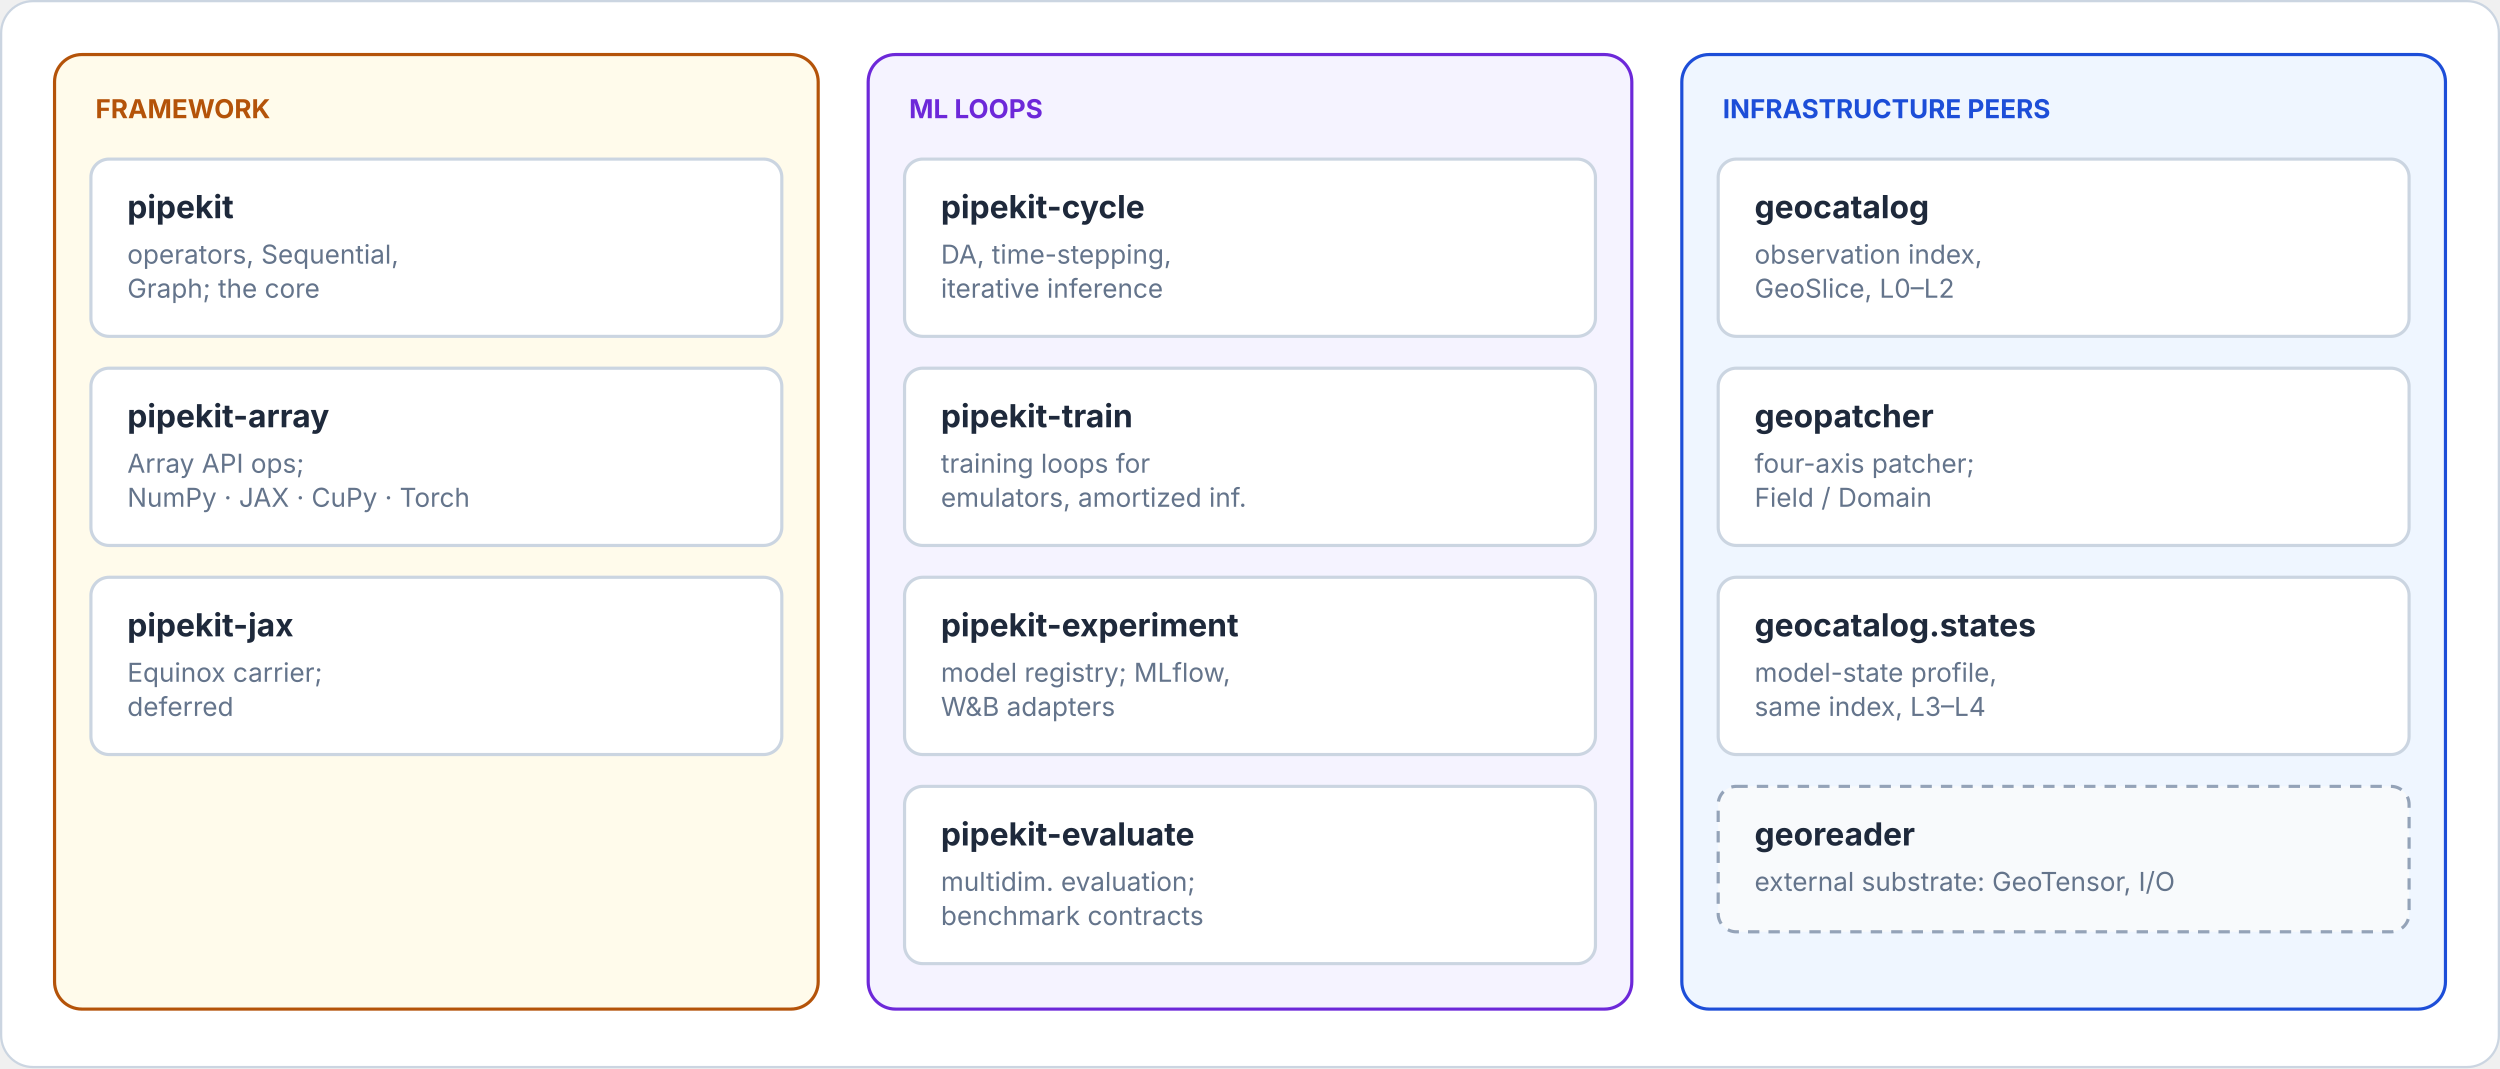
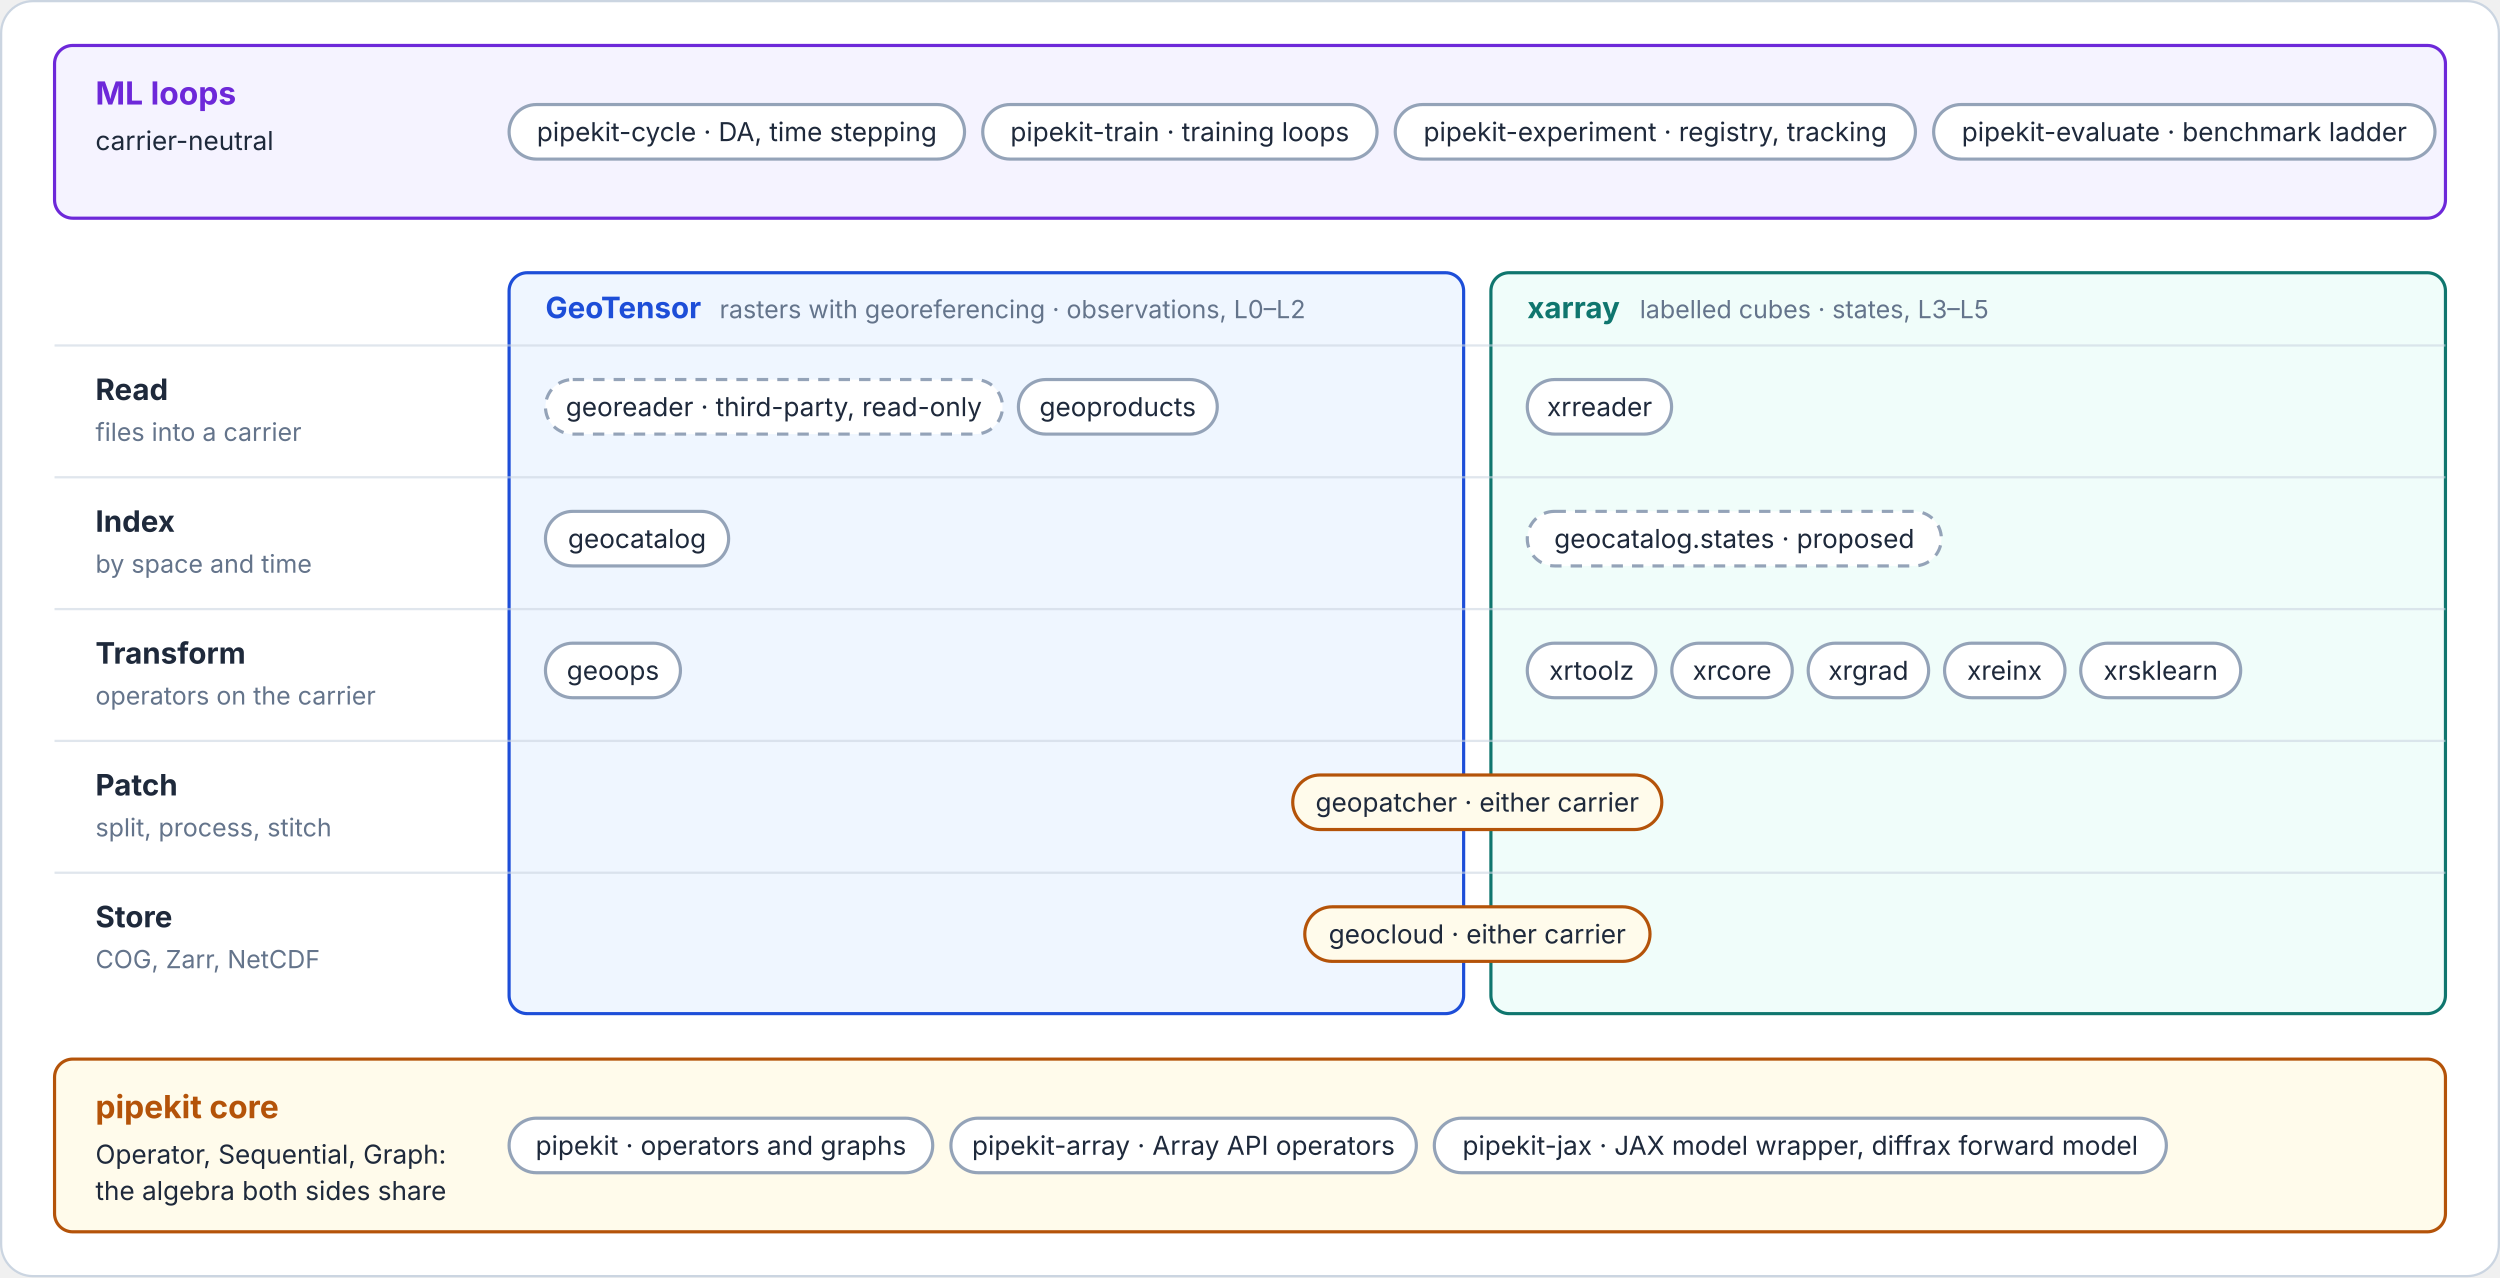
- <svg xmlns="http://www.w3.org/2000/svg" viewBox="0 0 1100 470" width="1100" height="470" role="img" aria-label="Tier 4 zoomed in: the pipekit framework packages, the ML loop packages built on them, and the infrastructure peers that index and patch data." font-family="Inter, 'Helvetica Neue', Arial, 'DejaVu Sans', sans-serif">
+ <svg xmlns="http://www.w3.org/2000/svg" viewBox="0 0 1100 562" width="1100" height="562" role="img" aria-label="GeoStack zoomed in: one pipekit core at the bottom; above it two carriers side by side, GeoTensor for observations and xarray for states, row by row by job (read, index, transform, patch, store); carrier-neutral ML loops on top." font-family="Inter, 'Helvetica Neue', Arial, 'DejaVu Sans', sans-serif">
  <defs />
-   <rect x="0.5" y="0.5" width="1099" height="469" rx="14" fill="#ffffff" stroke="#cbd5e1" />
-   <rect x="24.0" y="24.0" width="336.0" height="420.0" rx="12" fill="#fffbeb" stroke="#b45309" stroke-width="1.4" />
-   <text x="42.0" y="52.0" font-size="11.5" fill="#b45309" text-anchor="start" font-weight="700">FRAMEWORK</text>
-   <rect x="40.0" y="70.0" width="304.0" height="78.0" rx="8" fill="#ffffff" stroke="#cbd5e1" stroke-width="1.4" />
-   <text x="56.0" y="96.0" font-size="14" fill="#1e293b" text-anchor="start" font-weight="700">pipekit</text>
-   <text x="56.0" y="116.0" font-size="11.5" fill="#64748b" text-anchor="start" font-weight="400">operators, Sequential,</text>
-   <text x="56.0" y="131.0" font-size="11.5" fill="#64748b" text-anchor="start" font-weight="400">Graph; the core</text>
-   <rect x="40.0" y="162.0" width="304.0" height="78.0" rx="8" fill="#ffffff" stroke="#cbd5e1" stroke-width="1.4" />
-   <text x="56.0" y="188.0" font-size="14" fill="#1e293b" text-anchor="start" font-weight="700">pipekit-array</text>
-   <text x="56.0" y="208.0" font-size="11.5" fill="#64748b" text-anchor="start" font-weight="400">Array API ops;</text>
-   <text x="56.0" y="223.0" font-size="11.5" fill="#64748b" text-anchor="start" font-weight="400">NumPy · JAX · CuPy · Torch</text>
-   <rect x="40.0" y="254.0" width="304.0" height="78.0" rx="8" fill="#ffffff" stroke="#cbd5e1" stroke-width="1.4" />
-   <text x="56.0" y="280.0" font-size="14" fill="#1e293b" text-anchor="start" font-weight="700">pipekit-jax</text>
-   <text x="56.0" y="300.0" font-size="11.5" fill="#64748b" text-anchor="start" font-weight="400">Equinox carrier;</text>
-   <text x="56.0" y="315.0" font-size="11.5" fill="#64748b" text-anchor="start" font-weight="400">deferred</text>
-   <rect x="382.0" y="24.0" width="336.0" height="420.0" rx="12" fill="#f5f3ff" stroke="#6d28d9" stroke-width="1.4" />
-   <text x="400.0" y="52.0" font-size="11.5" fill="#6d28d9" text-anchor="start" font-weight="700">ML LOOPS</text>
-   <rect x="398.0" y="70.0" width="304.0" height="78.0" rx="8" fill="#ffffff" stroke="#cbd5e1" stroke-width="1.4" />
-   <text x="414.0" y="96.0" font-size="14" fill="#1e293b" text-anchor="start" font-weight="700">pipekit-cycle</text>
-   <text x="414.0" y="116.0" font-size="11.5" fill="#64748b" text-anchor="start" font-weight="400">DA, time-stepping,</text>
-   <text x="414.0" y="131.0" font-size="11.5" fill="#64748b" text-anchor="start" font-weight="400">iterative inference</text>
-   <rect x="398.0" y="162.0" width="304.0" height="78.0" rx="8" fill="#ffffff" stroke="#cbd5e1" stroke-width="1.4" />
-   <text x="414.0" y="188.0" font-size="14" fill="#1e293b" text-anchor="start" font-weight="700">pipekit-train</text>
-   <text x="414.0" y="208.0" font-size="11.5" fill="#64748b" text-anchor="start" font-weight="400">training loops for</text>
-   <text x="414.0" y="223.0" font-size="11.5" fill="#64748b" text-anchor="start" font-weight="400">emulators, amortized inf.</text>
-   <rect x="398.0" y="254.0" width="304.0" height="78.0" rx="8" fill="#ffffff" stroke="#cbd5e1" stroke-width="1.4" />
-   <text x="414.0" y="280.0" font-size="14" fill="#1e293b" text-anchor="start" font-weight="700">pipekit-experiment</text>
-   <text x="414.0" y="300.0" font-size="11.5" fill="#64748b" text-anchor="start" font-weight="400">model registry; MLflow,</text>
-   <text x="414.0" y="315.0" font-size="11.5" fill="#64748b" text-anchor="start" font-weight="400">W&amp;B adapters</text>
-   <rect x="398.0" y="346.0" width="304.0" height="78.0" rx="8" fill="#ffffff" stroke="#cbd5e1" stroke-width="1.4" />
-   <text x="414.0" y="372.0" font-size="14" fill="#1e293b" text-anchor="start" font-weight="700">pipekit-evaluate</text>
-   <text x="414.0" y="392.0" font-size="11.5" fill="#64748b" text-anchor="start" font-weight="400">multidim. evaluation;</text>
-   <text x="414.0" y="407.0" font-size="11.5" fill="#64748b" text-anchor="start" font-weight="400">benchmark contracts</text>
-   <rect x="740.0" y="24.0" width="336.0" height="420.0" rx="12" fill="#eff6ff" stroke="#1d4ed8" stroke-width="1.4" />
-   <text x="758.0" y="52.0" font-size="11.5" fill="#1d4ed8" text-anchor="start" font-weight="700">INFRASTRUCTURE PEERS</text>
-   <rect x="756.0" y="70.0" width="304.0" height="78.0" rx="8" fill="#ffffff" stroke="#cbd5e1" stroke-width="1.4" />
-   <text x="772.0" y="96.0" font-size="14" fill="#1e293b" text-anchor="start" font-weight="700">geocatalog</text>
-   <text x="772.0" y="116.0" font-size="11.5" fill="#64748b" text-anchor="start" font-weight="400">observation index,</text>
-   <text x="772.0" y="131.0" font-size="11.5" fill="#64748b" text-anchor="start" font-weight="400">GeoSlice, L0–L2</text>
-   <rect x="756.0" y="162.0" width="304.0" height="78.0" rx="8" fill="#ffffff" stroke="#cbd5e1" stroke-width="1.4" />
-   <text x="772.0" y="188.0" font-size="14" fill="#1e293b" text-anchor="start" font-weight="700">geopatcher</text>
-   <text x="772.0" y="208.0" font-size="11.5" fill="#64748b" text-anchor="start" font-weight="400">four-axis patcher;</text>
-   <text x="772.0" y="223.0" font-size="11.5" fill="#64748b" text-anchor="start" font-weight="400">Field / Domain</text>
-   <rect x="756.0" y="254.0" width="304.0" height="78.0" rx="8" fill="#ffffff" stroke="#cbd5e1" stroke-width="1.4" />
-   <text x="772.0" y="280.0" font-size="14" fill="#1e293b" text-anchor="start" font-weight="700">geocatalog.states</text>
-   <text x="772.0" y="300.0" font-size="11.5" fill="#64748b" text-anchor="start" font-weight="400">model-state profile,</text>
-   <text x="772.0" y="315.0" font-size="11.5" fill="#64748b" text-anchor="start" font-weight="400">same index, L3–L4</text>
-   <rect x="756.0" y="346.0" width="304.0" height="64.0" rx="8" fill="#f8fafc" stroke="#94a3b8" stroke-width="1.4" stroke-dasharray="5 4" />
-   <text x="772.0" y="372.0" font-size="14" fill="#1e293b" text-anchor="start" font-weight="700">georeader</text>
-   <text x="772.0" y="392.0" font-size="11.5" fill="#64748b" text-anchor="start" font-weight="400">external substrate: GeoTensor, I/O</text>
+   <rect x="0.5" y="0.5" width="1099" height="561" rx="14" fill="#ffffff" stroke="#cbd5e1" />
+   <rect x="24.0" y="20.0" width="1052.0" height="76.0" rx="8" fill="#f5f3ff" stroke="#6d28d9" stroke-width="1.4" />
+   <text x="42.0" y="46.0" font-size="14" fill="#6d28d9" text-anchor="start" font-weight="700">ML loops</text>
+   <text x="42.0" y="66.0" font-size="11.5" fill="#1e293b" text-anchor="start" font-weight="400">carrier-neutral</text>
+   <rect x="224.0" y="46.0" width="200.4" height="24.0" rx="12.0" fill="#ffffff" stroke="#94a3b8" stroke-width="1.4" />
+   <text x="324.2" y="62.1" font-size="11.5" fill="#1e293b" text-anchor="middle" font-weight="400">pipekit-cycle · DA, time stepping</text>
+   <rect x="432.4" y="46.0" width="173.5" height="24.0" rx="12.0" fill="#ffffff" stroke="#94a3b8" stroke-width="1.4" />
+   <text x="519.1" y="62.1" font-size="11.5" fill="#1e293b" text-anchor="middle" font-weight="400">pipekit-train · training loops</text>
+   <rect x="613.9" y="46.0" width="228.9" height="24.0" rx="12.0" fill="#ffffff" stroke="#94a3b8" stroke-width="1.4" />
+   <text x="728.3" y="62.1" font-size="11.5" fill="#1e293b" text-anchor="middle" font-weight="400">pipekit-experiment · registry, tracking</text>
+   <rect x="850.8" y="46.0" width="220.6" height="24.0" rx="12.0" fill="#ffffff" stroke="#94a3b8" stroke-width="1.4" />
+   <text x="961.1" y="62.1" font-size="11.5" fill="#1e293b" text-anchor="middle" font-weight="400">pipekit-evaluate · benchmark ladder</text>
+   <rect x="224.0" y="120.0" width="420.0" height="326.0" rx="8" fill="#eff6ff" stroke="#1d4ed8" stroke-width="1.4" />
+   <text x="240.0" y="140.0" font-size="13" fill="#1d4ed8" text-anchor="start" font-weight="700">GeoTensor</text>
+   <text x="316.6" y="140.0" font-size="11" fill="#64748b" text-anchor="start" font-weight="400">rasters with georeferencing · observations, L0–L2</text>
+   <rect x="656.0" y="120.0" width="420.0" height="326.0" rx="8" fill="#f0fdfa" stroke="#0f766e" stroke-width="1.4" />
+   <text x="672.0" y="140.0" font-size="13" fill="#0f766e" text-anchor="start" font-weight="700">xarray</text>
+   <text x="721.5" y="140.0" font-size="11" fill="#64748b" text-anchor="start" font-weight="400">labelled cubes · states, L3–L5</text>
+   <line x1="24" y1="152" x2="1076" y2="152" stroke="#cbd5e1" stroke-opacity="0.6" />
+   <text x="42.0" y="176.0" font-size="13" fill="#1e293b" text-anchor="start" font-weight="700">Read</text>
+   <text x="42.0" y="194.0" font-size="11" fill="#64748b" text-anchor="start" font-weight="400">files into a carrier</text>
+   <rect x="240.0" y="167.0" width="201.1" height="24.0" rx="12.0" fill="#ffffff" stroke="#94a3b8" stroke-width="1.4" stroke-dasharray="5 4" />
+   <text x="340.5" y="183.1" font-size="11.5" fill="#1e293b" text-anchor="middle" font-weight="400">georeader · third-party, read-only</text>
+   <rect x="448.1" y="167.0" width="87.5" height="24.0" rx="12.0" fill="#ffffff" stroke="#94a3b8" stroke-width="1.4" />
+   <text x="491.8" y="183.1" font-size="11.5" fill="#1e293b" text-anchor="middle" font-weight="400">geoproducts</text>
+   <rect x="672.0" y="167.0" width="63.5" height="24.0" rx="12.0" fill="#ffffff" stroke="#94a3b8" stroke-width="1.4" />
+   <text x="703.8" y="183.1" font-size="11.5" fill="#1e293b" text-anchor="middle" font-weight="400">xrreader</text>
+   <line x1="24" y1="210" x2="1076" y2="210" stroke="#cbd5e1" stroke-opacity="0.6" />
+   <text x="42.0" y="234.0" font-size="13" fill="#1e293b" text-anchor="start" font-weight="700">Index</text>
+   <text x="42.0" y="252.0" font-size="11" fill="#64748b" text-anchor="start" font-weight="400">by space and time</text>
+   <rect x="240.0" y="225.0" width="80.6" height="24.0" rx="12.0" fill="#ffffff" stroke="#94a3b8" stroke-width="1.4" />
+   <text x="280.3" y="241.1" font-size="11.5" fill="#1e293b" text-anchor="middle" font-weight="400">geocatalog</text>
+   <rect x="672.0" y="225.0" width="182.2" height="24.0" rx="12.0" fill="#ffffff" stroke="#94a3b8" stroke-width="1.4" stroke-dasharray="5 4" />
+   <text x="763.1" y="241.1" font-size="11.5" fill="#1e293b" text-anchor="middle" font-weight="400">geocatalog.states · proposed</text>
+   <line x1="24" y1="268" x2="1076" y2="268" stroke="#cbd5e1" stroke-opacity="0.6" />
+   <text x="42.0" y="292.0" font-size="13" fill="#1e293b" text-anchor="start" font-weight="700">Transform</text>
+   <text x="42.0" y="310.0" font-size="11" fill="#64748b" text-anchor="start" font-weight="400">operators on the carrier</text>
+   <rect x="240.0" y="283.0" width="59.4" height="24.0" rx="12.0" fill="#ffffff" stroke="#94a3b8" stroke-width="1.4" />
+   <text x="269.7" y="299.1" font-size="11.5" fill="#1e293b" text-anchor="middle" font-weight="400">geoops</text>
+   <rect x="672.0" y="283.0" width="56.6" height="24.0" rx="12.0" fill="#ffffff" stroke="#94a3b8" stroke-width="1.4" />
+   <text x="700.3" y="299.1" font-size="11.5" fill="#1e293b" text-anchor="middle" font-weight="400">xrtoolz</text>
+   <rect x="735.6" y="283.0" width="53.0" height="24.0" rx="12.0" fill="#ffffff" stroke="#94a3b8" stroke-width="1.4" />
+   <text x="762.1" y="299.1" font-size="11.5" fill="#1e293b" text-anchor="middle" font-weight="400">xrcore</text>
+   <rect x="795.6" y="283.0" width="53.0" height="24.0" rx="12.0" fill="#ffffff" stroke="#94a3b8" stroke-width="1.4" />
+   <text x="822.1" y="299.1" font-size="11.5" fill="#1e293b" text-anchor="middle" font-weight="400">xrgrad</text>
+   <rect x="855.6" y="283.0" width="53.0" height="24.0" rx="12.0" fill="#ffffff" stroke="#94a3b8" stroke-width="1.4" />
+   <text x="882.0" y="299.1" font-size="11.5" fill="#1e293b" text-anchor="middle" font-weight="400">xreinx</text>
+   <rect x="915.5" y="283.0" width="70.4" height="24.0" rx="12.0" fill="#ffffff" stroke="#94a3b8" stroke-width="1.4" />
+   <text x="950.7" y="299.1" font-size="11.5" fill="#1e293b" text-anchor="middle" font-weight="400">xrsklearn</text>
+   <line x1="24" y1="326" x2="1076" y2="326" stroke="#cbd5e1" stroke-opacity="0.6" />
+   <text x="42.0" y="350.0" font-size="13" fill="#1e293b" text-anchor="start" font-weight="700">Patch</text>
+   <text x="42.0" y="368.0" font-size="11" fill="#64748b" text-anchor="start" font-weight="400">split, process, stitch</text>
+   <rect x="568.8" y="341.0" width="162.4" height="24.0" rx="12.0" fill="#fffbeb" stroke="#b45309" stroke-width="1.4" />
+   <text x="650.0" y="357.1" font-size="11.5" fill="#1e293b" text-anchor="middle" font-weight="400">geopatcher · either carrier</text>
+   <line x1="24" y1="384" x2="1076" y2="384" stroke="#cbd5e1" stroke-opacity="0.6" />
+   <text x="42.0" y="408.0" font-size="13" fill="#1e293b" text-anchor="start" font-weight="700">Store</text>
+   <text x="42.0" y="426.0" font-size="11" fill="#64748b" text-anchor="start" font-weight="400">COG, Zarr, NetCDF</text>
+   <rect x="574.1" y="399.0" width="151.9" height="24.0" rx="12.0" fill="#fffbeb" stroke="#b45309" stroke-width="1.4" />
+   <text x="650.0" y="415.1" font-size="11.5" fill="#1e293b" text-anchor="middle" font-weight="400">geocloud · either carrier</text>
+   <rect x="24.0" y="466.0" width="1052.0" height="76.0" rx="8" fill="#fffbeb" stroke="#b45309" stroke-width="1.4" />
+   <text x="42.0" y="492.0" font-size="14" fill="#b45309" text-anchor="start" font-weight="700">pipekit core</text>
+   <text x="42.0" y="512.0" font-size="11.5" fill="#1e293b" text-anchor="start" font-weight="400">Operator, Sequential, Graph:</text>
+   <text x="42.0" y="528.0" font-size="11.5" fill="#1e293b" text-anchor="start" font-weight="400">the algebra both sides share</text>
+   <rect x="224.0" y="492.0" width="186.4" height="24.0" rx="12.0" fill="#ffffff" stroke="#94a3b8" stroke-width="1.4" />
+   <text x="317.2" y="508.1" font-size="11.5" fill="#1e293b" text-anchor="middle" font-weight="400">pipekit · operators and graphs</text>
+   <rect x="418.4" y="492.0" width="204.8" height="24.0" rx="12.0" fill="#ffffff" stroke="#94a3b8" stroke-width="1.4" />
+   <text x="520.7" y="508.1" font-size="11.5" fill="#1e293b" text-anchor="middle" font-weight="400">pipekit-array · Array API operators</text>
+   <rect x="631.1" y="492.0" width="322.1" height="24.0" rx="12.0" fill="#ffffff" stroke="#94a3b8" stroke-width="1.4" />
+   <text x="792.1" y="508.1" font-size="11.5" fill="#1e293b" text-anchor="middle" font-weight="400">pipekit-jax · JAX model wrapper, diffrax forward model</text>
</svg>
